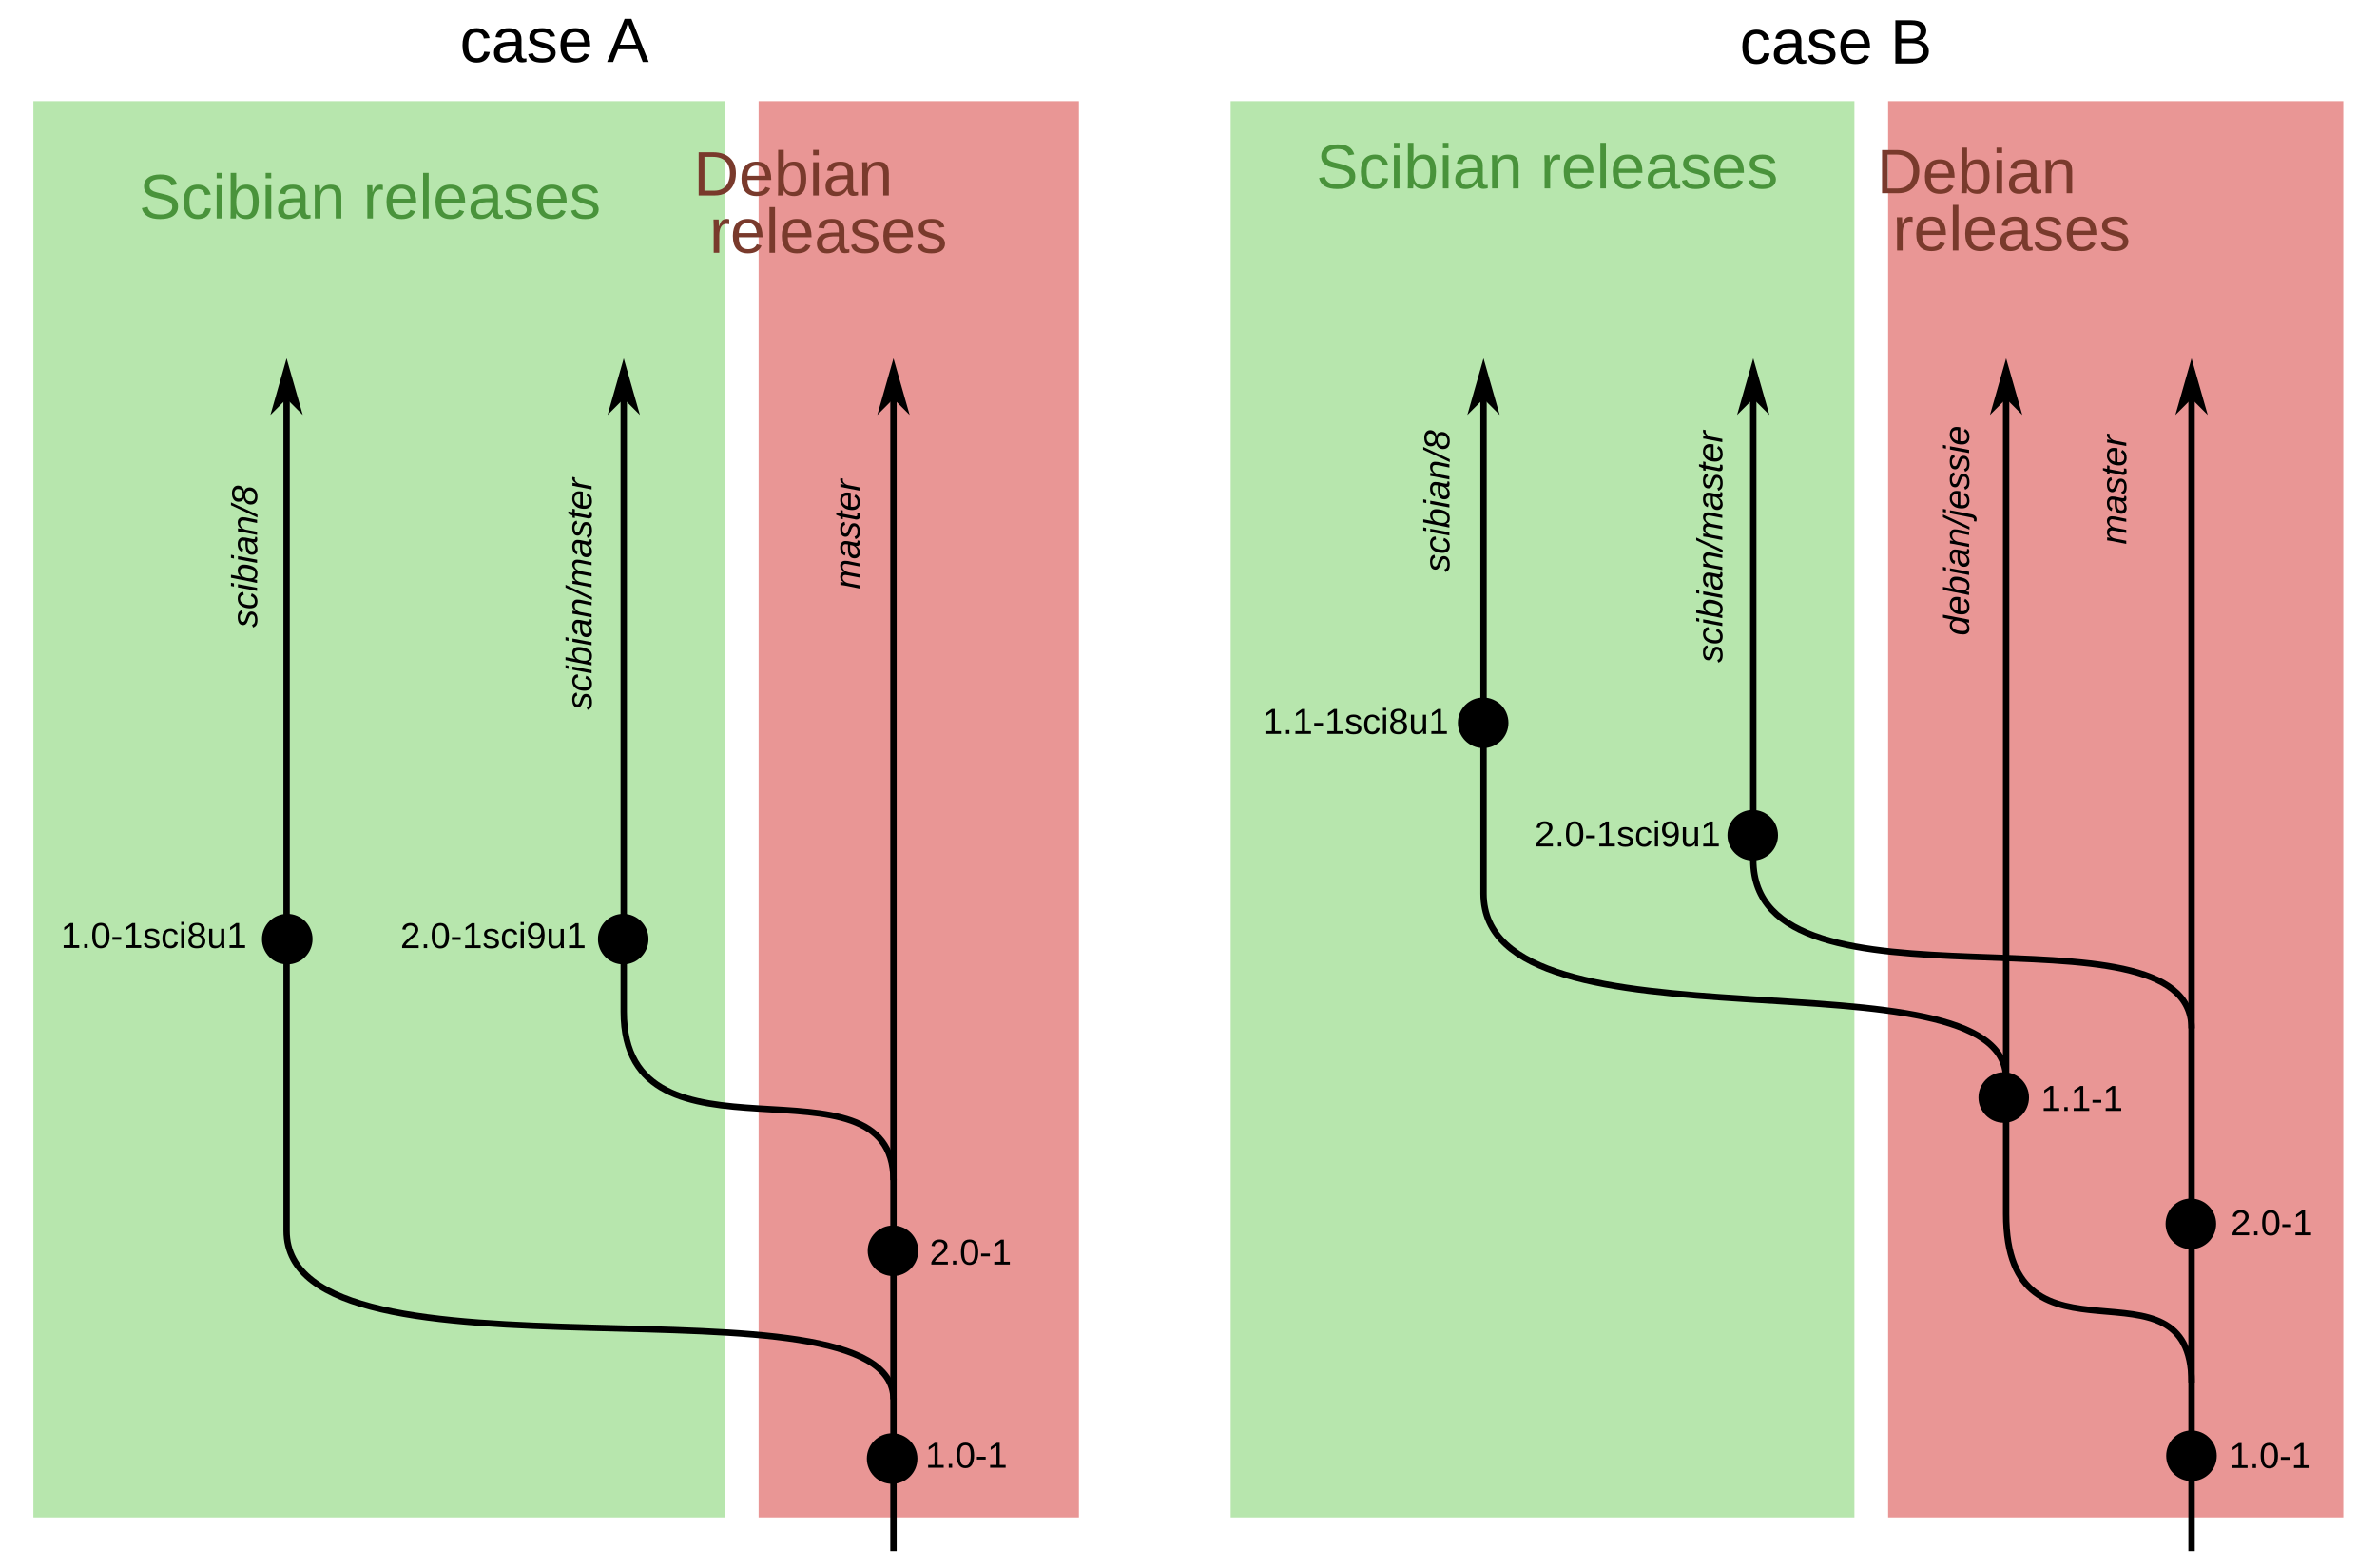
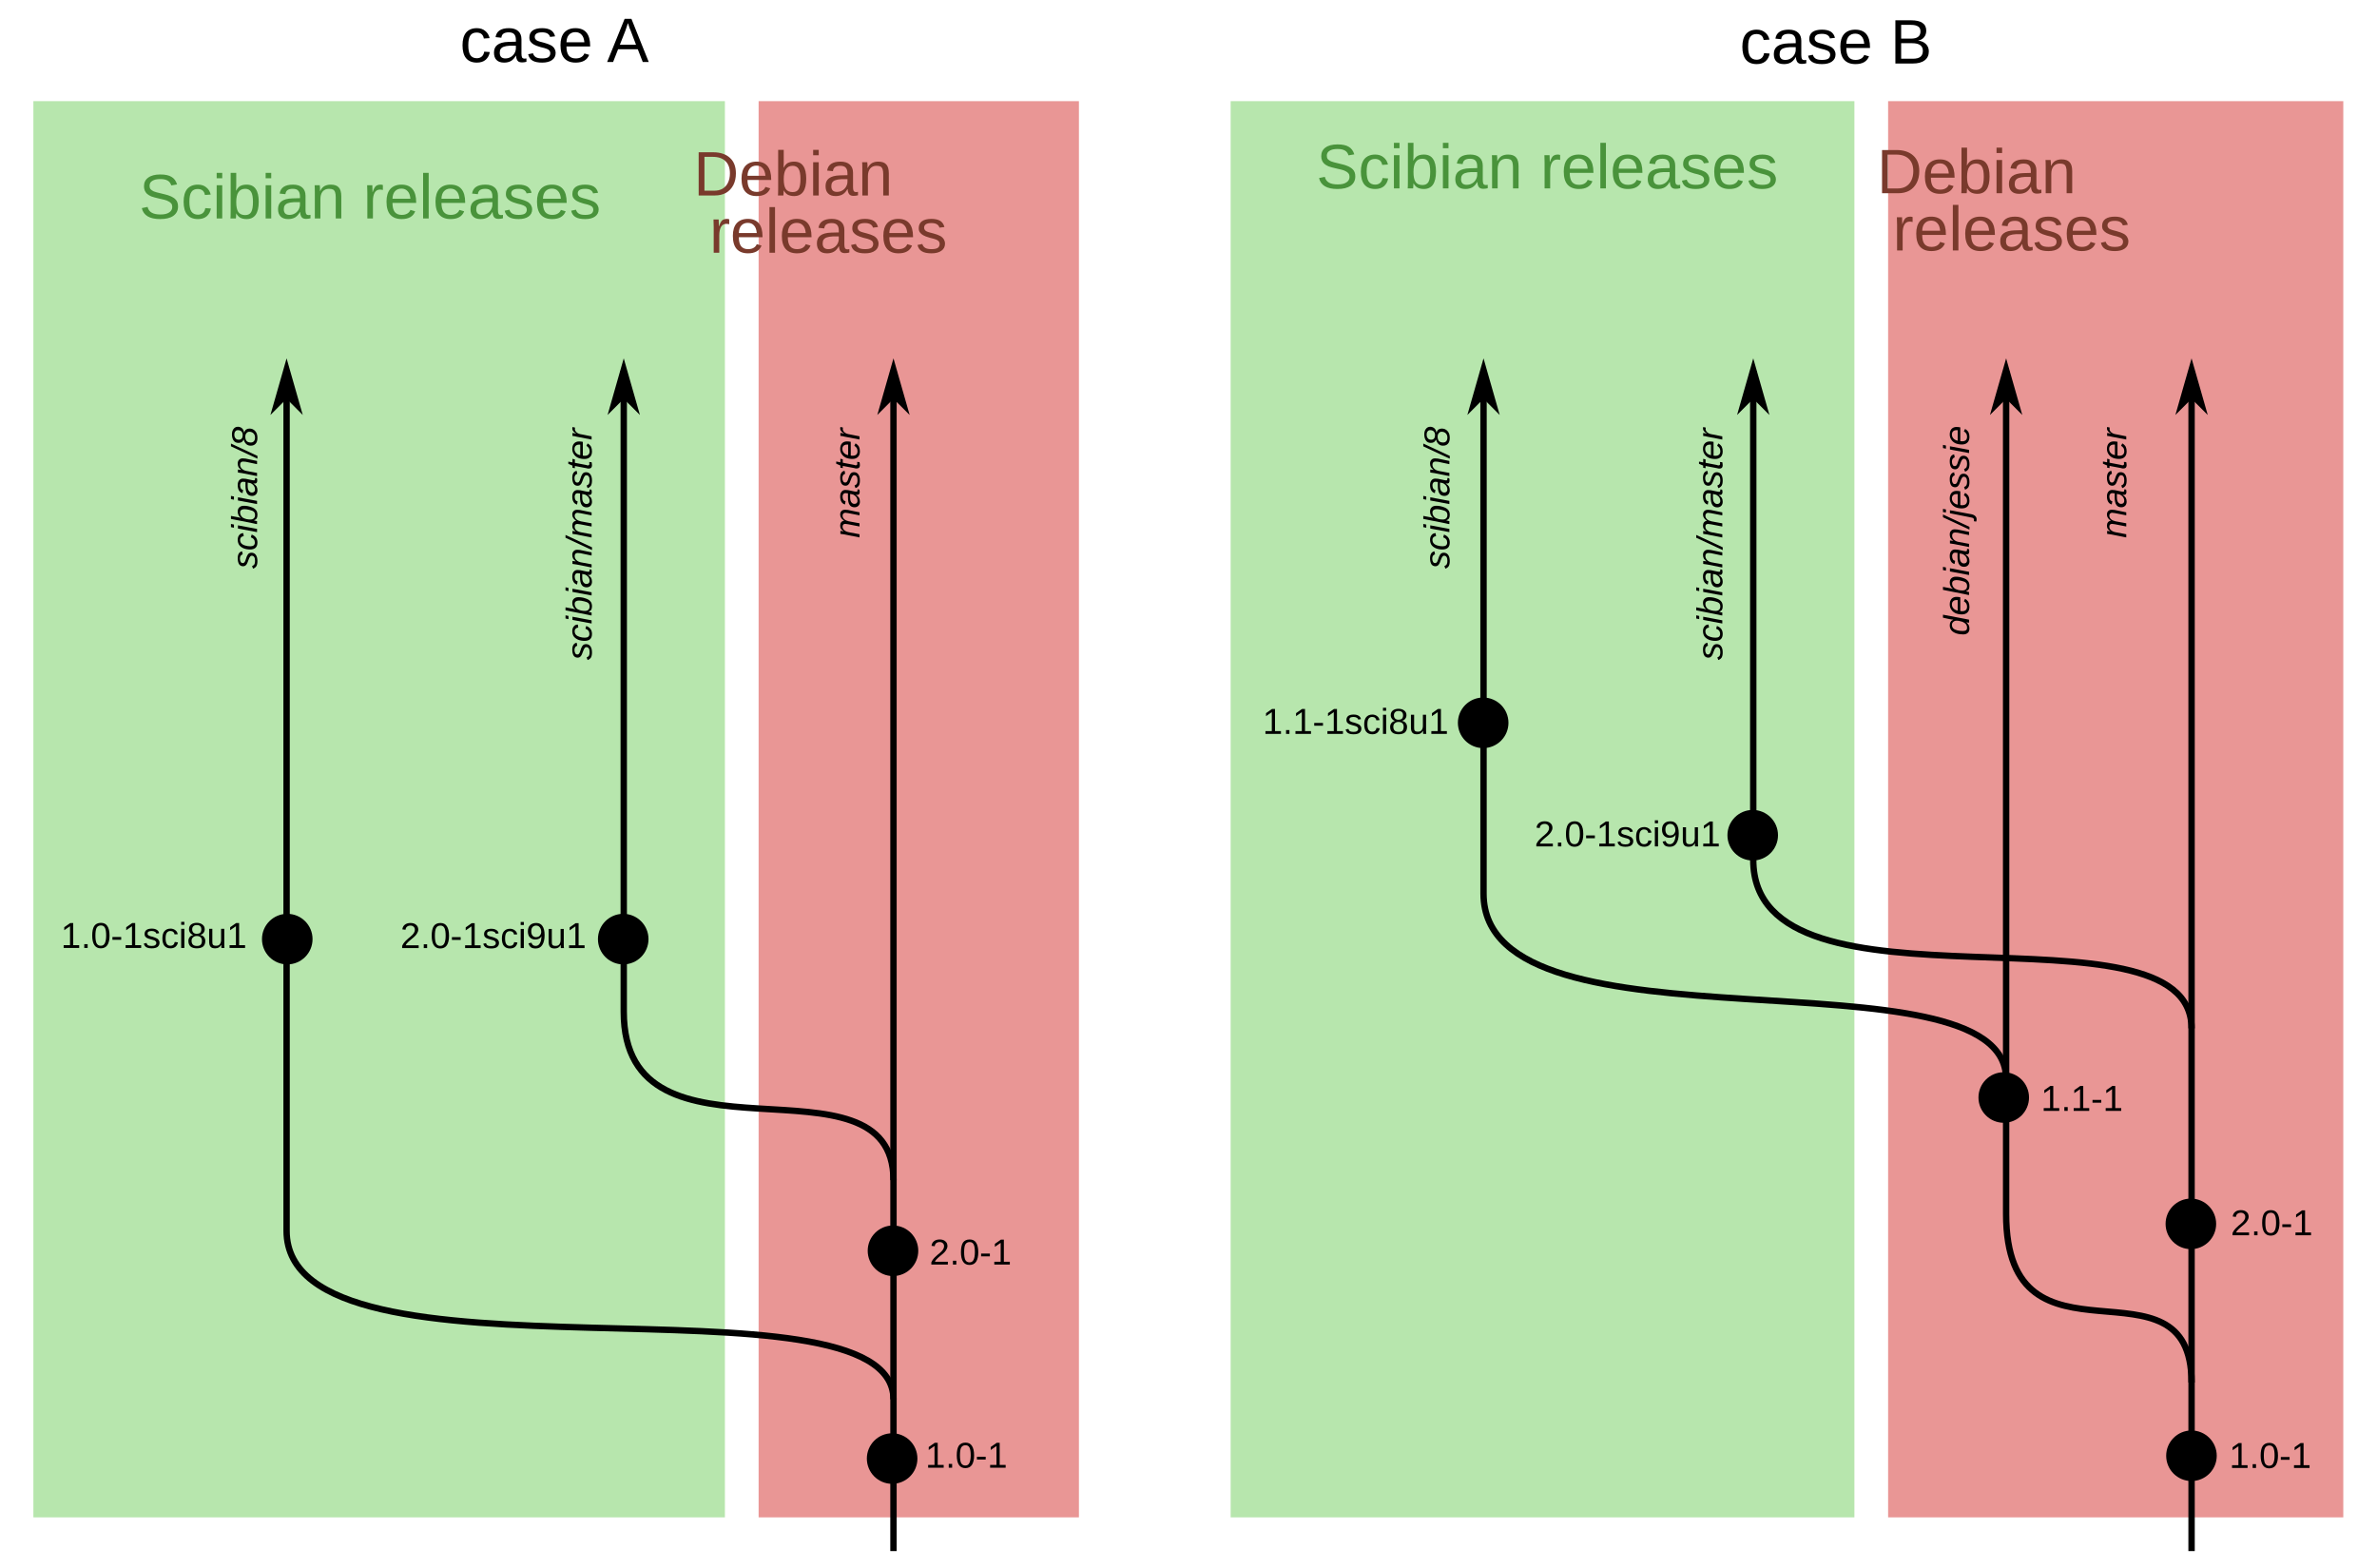
- <svg xmlns="http://www.w3.org/2000/svg" width="186.531mm" height="123.031mm" viewBox="0 0 186.531 123.031" version="1.1" id="svg8">
+ <svg xmlns="http://www.w3.org/2000/svg" width="528.75pt" height="348.75pt" viewBox="0 0 186.531 123.031" version="1.1" id="svg8">
  <defs id="defs2">
    <marker style="overflow:visible" id="marker9024" refX="0" refY="0" orient="auto">
      <path transform="matrix(-0.4,0,0,-0.4,-4,0)" style="fill:#000000;fill-opacity:1;fill-rule:evenodd;stroke:#000000;stroke-width:1pt;stroke-opacity:1" d="M 0,0 5,-5 -12.5,0 5,5 Z" id="path9022" />
    </marker>
    <marker style="overflow:visible" id="marker8150" refX="0" refY="0" orient="auto">
      <path transform="matrix(-0.4,0,0,-0.4,-4,0)" style="fill:#000000;fill-opacity:1;fill-rule:evenodd;stroke:#000000;stroke-width:1pt;stroke-opacity:1" d="M 0,0 5,-5 -12.5,0 5,5 Z" id="path8148" />
    </marker>
    <marker orient="auto" refY="0" refX="0" id="marker8102" style="overflow:visible">
      <path id="path8100" d="M 0,0 5,-5 -12.5,0 5,5 Z" style="fill:#000000;fill-opacity:1;fill-rule:evenodd;stroke:#000000;stroke-width:1pt;stroke-opacity:1" transform="matrix(-0.4,0,0,-0.4,-4,0)" />
    </marker>
    <marker style="overflow:visible" id="marker7714" refX="0" refY="0" orient="auto">
      <path transform="matrix(-0.4,0,0,-0.4,-4,0)" style="fill:#000000;fill-opacity:1;fill-rule:evenodd;stroke:#000000;stroke-width:1pt;stroke-opacity:1" d="M 0,0 5,-5 -12.5,0 5,5 Z" id="path7712" />
    </marker>
    <marker orient="auto" refY="0" refX="0" id="marker5979" style="overflow:visible">
      <path id="path5977" d="M 0,0 5,-5 -12.5,0 5,5 Z" style="fill:#000000;fill-opacity:1;fill-rule:evenodd;stroke:#000000;stroke-width:1pt;stroke-opacity:1" transform="matrix(-0.4,0,0,-0.4,-4,0)" />
    </marker>
    <marker style="overflow:visible" id="marker4791" refX="0" refY="0" orient="auto">
      <path transform="matrix(-0.4,0,0,-0.4,-4,0)" style="fill:#000000;fill-opacity:1;fill-rule:evenodd;stroke:#000000;stroke-width:1pt;stroke-opacity:1" d="M 0,0 5,-5 -12.5,0 5,5 Z" id="path4789" />
    </marker>
    <marker orient="auto" refY="0" refX="0" id="Arrow1Mend" style="overflow:visible">
      <path id="path4498" d="M 0,0 5,-5 -12.5,0 5,5 Z" style="fill:#000000;fill-opacity:1;fill-rule:evenodd;stroke:#000000;stroke-width:1pt;stroke-opacity:1" transform="matrix(-0.4,0,0,-0.4,-4,0)" />
    </marker>
  </defs>
  <g id="layer1" transform="translate(-6.614584,1.979167)">
    <rect y="5.958" x="66.146" height="111.125" width="25.135" id="rect6402" style="opacity:1;fill:#e99695;fill-opacity:1;fill-rule:nonzero;stroke:none;stroke-width:1;stroke-linejoin:round;stroke-miterlimit:4;stroke-dasharray:none;stroke-dashoffset:0;stroke-opacity:1" />
    <rect style="opacity:1;fill:#b7e6ad;fill-opacity:1;fill-rule:nonzero;stroke:none;stroke-width:1;stroke-linejoin:round;stroke-miterlimit:4;stroke-dasharray:none;stroke-dashoffset:0;stroke-opacity:1" id="rect6400" width="54.266" height="111.125" x="9.234" y="5.958" />
    <path style="fill:none;fill-rule:evenodd;stroke:#000000;stroke-width:0.5;stroke-linecap:butt;stroke-linejoin:miter;stroke-miterlimit:4;stroke-dasharray:none;stroke-opacity:1;marker-end:url(#Arrow1Mend)" d="M 76.729,119.729 V 27.125" id="path4487" />
-     <text xml:space="preserve" style="font-style:normal;font-weight:normal;font-size:10.583px;line-height:125%;font-family:Sans;letter-spacing:0px;word-spacing:0px;fill:#000000;fill-opacity:1;stroke:none;stroke-width:0.265px;stroke-linecap:butt;stroke-linejoin:miter;stroke-opacity:1" x="-44.246" y="74.062" id="text4779" transform="rotate(-90)">
-       <tspan id="tspan4777" x="-44.246" y="74.062" style="font-style:italic;font-variant:normal;font-weight:normal;font-stretch:normal;font-size:2.822px;font-family:'Liberation Sans';-inkscape-font-specification:'Liberation Sans Italic';stroke-width:0.265px">master</tspan>
+     <text xml:space="preserve" style="font-style:normal;font-weight:normal;font-size:10.583px;line-height:125%;font-family:Sans;letter-spacing:0px;word-spacing:0px;fill:#000000;fill-opacity:1;stroke:none;stroke-width:0.265px;stroke-linecap:butt;stroke-linejoin:miter;stroke-opacity:1" x="-40.239" y="74.062" id="text4779" transform="rotate(-90)">
+       <tspan id="tspan4777" x="-40.239" y="74.062" style="font-style:italic;font-variant:normal;font-weight:normal;font-stretch:normal;font-size:2.822px;font-family:'Liberation Sans';-inkscape-font-specification:'Liberation Sans Italic';stroke-width:0.265px">master</tspan>
    </text>
    <path id="path4787" d="m 76.729,90.625 c 0,-10.583 -21.167,0 -21.167,-13.229 V 27.125" style="fill:none;fill-rule:evenodd;stroke:#000000;stroke-width:0.5;stroke-linecap:butt;stroke-linejoin:miter;stroke-miterlimit:4;stroke-dasharray:none;stroke-opacity:1;marker-end:url(#marker4791)" />
-     <text id="text5941" y="53.04" x="-53.722" style="font-style:normal;font-weight:normal;font-size:10.583px;line-height:125%;font-family:Sans;letter-spacing:0px;word-spacing:0px;fill:#000000;fill-opacity:1;stroke:none;stroke-width:0.265px;stroke-linecap:butt;stroke-linejoin:miter;stroke-opacity:1" xml:space="preserve" transform="rotate(-90)">
-       <tspan style="font-style:italic;font-variant:normal;font-weight:normal;font-stretch:normal;font-size:2.822px;font-family:'Liberation Sans';-inkscape-font-specification:'Liberation Sans Italic';stroke-width:0.265px" y="53.04" x="-53.722" id="tspan5939">scibian/master</tspan>
+     <text id="text5941" y="53.04" x="-49.814" style="font-style:normal;font-weight:normal;font-size:10.583px;line-height:125%;font-family:Sans;letter-spacing:0px;word-spacing:0px;fill:#000000;fill-opacity:1;stroke:none;stroke-width:0.265px;stroke-linecap:butt;stroke-linejoin:miter;stroke-opacity:1" xml:space="preserve" transform="rotate(-90)">
+       <tspan style="font-style:italic;font-variant:normal;font-weight:normal;font-stretch:normal;font-size:2.822px;font-family:'Liberation Sans';-inkscape-font-specification:'Liberation Sans Italic';stroke-width:0.265px" y="53.04" x="-49.814" id="tspan5939">scibian/master</tspan>
    </text>
    <text xml:space="preserve" style="font-style:normal;font-weight:normal;font-size:10.583px;line-height:125%;font-family:Sans;letter-spacing:0px;word-spacing:0px;fill:#000000;fill-opacity:1;stroke:none;stroke-width:0.265px;stroke-linecap:butt;stroke-linejoin:miter;stroke-opacity:1" x="38.033" y="72.413" id="text5953">
      <tspan id="tspan5951" x="38.033" y="72.413" style="font-style:normal;font-variant:normal;font-weight:normal;font-stretch:normal;font-size:2.822px;font-family:'Liberation Sans';-inkscape-font-specification:'Liberation Sans';stroke-width:0.265px">2.0-1sci9u1</tspan>
    </text>
    <text id="text5957" y="97.246" x="79.558" style="font-style:normal;font-weight:normal;font-size:10.583px;line-height:125%;font-family:Sans;letter-spacing:0px;word-spacing:0px;fill:#000000;fill-opacity:1;stroke:none;stroke-width:0.265px;stroke-linecap:butt;stroke-linejoin:miter;stroke-opacity:1" xml:space="preserve">
      <tspan style="font-style:normal;font-variant:normal;font-weight:normal;font-stretch:normal;font-size:2.822px;font-family:'Liberation Sans';-inkscape-font-specification:'Liberation Sans';stroke-width:0.265px" y="97.246" x="79.558" id="tspan5955">2.0-1</tspan>
    </text>
    <text xml:space="preserve" style="font-style:normal;font-weight:normal;font-size:10.583px;line-height:125%;font-family:Sans;letter-spacing:0px;word-spacing:0px;fill:#000000;fill-opacity:1;stroke:none;stroke-width:0.265px;stroke-linecap:butt;stroke-linejoin:miter;stroke-opacity:1" x="79.232" y="113.188" id="text5961">
      <tspan id="tspan5959" x="79.232" y="113.188" style="font-style:normal;font-variant:normal;font-weight:normal;font-stretch:normal;font-size:2.822px;font-family:'Liberation Sans';-inkscape-font-specification:'Liberation Sans';stroke-width:0.265px">1.0-1</tspan>
    </text>
    <circle style="opacity:1;fill:#000000;fill-opacity:1;fill-rule:nonzero;stroke:none;stroke-width:1;stroke-linejoin:round;stroke-miterlimit:4;stroke-dasharray:none;stroke-dashoffset:0;stroke-opacity:1" id="path5963" cx="55.521" cy="71.71" r="1.984" />
    <circle r="1.984" cy="96.165" cx="76.69" id="circle5965" style="opacity:1;fill:#000000;fill-opacity:1;fill-rule:nonzero;stroke:none;stroke-width:1;stroke-linejoin:round;stroke-miterlimit:4;stroke-dasharray:none;stroke-dashoffset:0;stroke-opacity:1" />
    <circle style="opacity:1;fill:#000000;fill-opacity:1;fill-rule:nonzero;stroke:none;stroke-width:1;stroke-linejoin:round;stroke-miterlimit:4;stroke-dasharray:none;stroke-dashoffset:0;stroke-opacity:1" id="circle5967" cx="76.623" cy="112.469" r="1.984" />
    <path style="fill:none;fill-rule:evenodd;stroke:#000000;stroke-width:0.5;stroke-linecap:butt;stroke-linejoin:miter;stroke-miterlimit:4;stroke-dasharray:none;stroke-opacity:1;marker-end:url(#marker5979)" d="m 76.729,107.823 c 0,-10.583 -47.625,0 -47.625,-13.229 V 27.125" id="path5975" />
-     <text xml:space="preserve" style="font-style:normal;font-weight:normal;font-size:10.583px;line-height:125%;font-family:Sans;letter-spacing:0px;word-spacing:0px;fill:#000000;fill-opacity:1;stroke:none;stroke-width:0.265px;stroke-linecap:butt;stroke-linejoin:miter;stroke-opacity:1" x="-47.257" y="26.787" id="text6361" transform="rotate(-90)">
-       <tspan id="tspan6359" x="-47.257" y="26.787" style="font-style:italic;font-variant:normal;font-weight:normal;font-stretch:normal;font-size:2.822px;font-family:'Liberation Sans';-inkscape-font-specification:'Liberation Sans Italic';stroke-width:0.265px">scibian/8</tspan>
+     <text xml:space="preserve" style="font-style:normal;font-weight:normal;font-size:10.583px;line-height:125%;font-family:Sans;letter-spacing:0px;word-spacing:0px;fill:#000000;fill-opacity:1;stroke:none;stroke-width:0.265px;stroke-linecap:butt;stroke-linejoin:miter;stroke-opacity:1" x="-42.642" y="26.787" id="text6361" transform="rotate(-90)">
+       <tspan id="tspan6359" x="-42.642" y="26.787" style="font-style:italic;font-variant:normal;font-weight:normal;font-stretch:normal;font-size:2.822px;font-family:'Liberation Sans';-inkscape-font-specification:'Liberation Sans Italic';stroke-width:0.265px">scibian/8</tspan>
    </text>
    <text id="text6365" y="72.402" x="11.391" style="font-style:normal;font-weight:normal;font-size:10.583px;line-height:125%;font-family:Sans;letter-spacing:0px;word-spacing:0px;fill:#000000;fill-opacity:1;stroke:none;stroke-width:0.265px;stroke-linecap:butt;stroke-linejoin:miter;stroke-opacity:1" xml:space="preserve">
      <tspan style="font-style:normal;font-variant:normal;font-weight:normal;font-stretch:normal;font-size:2.822px;font-family:'Liberation Sans';-inkscape-font-specification:'Liberation Sans';stroke-width:0.265px" y="72.402" x="11.391" id="tspan6363">1.0-1sci8u1</tspan>
    </text>
    <circle r="1.984" cy="71.71" cx="29.157" id="circle6367" style="opacity:1;fill:#000000;fill-opacity:1;fill-rule:nonzero;stroke:none;stroke-width:1;stroke-linejoin:round;stroke-miterlimit:4;stroke-dasharray:none;stroke-dashoffset:0;stroke-opacity:1" />
    <text xml:space="preserve" style="font-style:normal;font-weight:normal;font-size:10.583px;line-height:125%;font-family:Sans;letter-spacing:0px;word-spacing:0px;fill:#49933b;fill-opacity:1;stroke:none;stroke-width:0.265px;stroke-linecap:butt;stroke-linejoin:miter;stroke-opacity:1" x="17.522" y="15.165" id="text6430">
      <tspan id="tspan6428" x="17.522" y="15.165" style="font-style:normal;font-variant:normal;font-weight:normal;font-stretch:normal;font-size:4.939px;font-family:'Liberation Sans';-inkscape-font-specification:'Liberation Sans';fill:#49933b;fill-opacity:1;stroke-width:0.265px">Scibian releases</tspan>
    </text>
    <rect style="opacity:1;fill:#e99695;fill-opacity:1;fill-rule:nonzero;stroke:none;stroke-width:1;stroke-linejoin:round;stroke-miterlimit:4;stroke-dasharray:none;stroke-dashoffset:0;stroke-opacity:1" id="rect7656" width="35.719" height="111.125" x="154.781" y="5.958" />
    <rect y="5.958" x="103.188" height="111.125" width="48.948" id="rect7658" style="opacity:1;fill:#b7e6ad;fill-opacity:1;fill-rule:nonzero;stroke:none;stroke-width:1;stroke-linejoin:round;stroke-miterlimit:4;stroke-dasharray:none;stroke-dashoffset:0;stroke-opacity:1" />
    <path id="path7660" d="M 178.594,119.729 V 27.125" style="fill:none;fill-rule:evenodd;stroke:#000000;stroke-width:0.5;stroke-linecap:butt;stroke-linejoin:miter;stroke-miterlimit:4;stroke-dasharray:none;stroke-opacity:1;marker-end:url(#marker7714)" />
-     <text transform="rotate(-90)" id="text7664" y="173.47" x="-40.749" style="font-style:normal;font-weight:normal;font-size:10.583px;line-height:125%;font-family:Sans;letter-spacing:0px;word-spacing:0px;fill:#000000;fill-opacity:1;stroke:none;stroke-width:0.265px;stroke-linecap:butt;stroke-linejoin:miter;stroke-opacity:1" xml:space="preserve">
-       <tspan style="font-style:italic;font-variant:normal;font-weight:normal;font-stretch:normal;font-size:2.822px;font-family:'Liberation Sans';-inkscape-font-specification:'Liberation Sans Italic';stroke-width:0.265px" y="173.47" x="-40.749" id="tspan7662">master</tspan>
+     <text transform="rotate(-90)" id="text7664" y="173.47" x="-40.239" style="font-style:normal;font-weight:normal;font-size:10.583px;line-height:125%;font-family:Sans;letter-spacing:0px;word-spacing:0px;fill:#000000;fill-opacity:1;stroke:none;stroke-width:0.265px;stroke-linecap:butt;stroke-linejoin:miter;stroke-opacity:1" xml:space="preserve">
+       <tspan style="font-style:italic;font-variant:normal;font-weight:normal;font-stretch:normal;font-size:2.822px;font-family:'Liberation Sans';-inkscape-font-specification:'Liberation Sans Italic';stroke-width:0.265px" y="173.47" x="-40.239" id="tspan7662">master</tspan>
    </text>
    <path style="fill:none;fill-rule:evenodd;stroke:#000000;stroke-width:0.5;stroke-linecap:butt;stroke-linejoin:miter;stroke-miterlimit:4;stroke-dasharray:none;stroke-opacity:1;marker-end:url(#marker8102)" d="m 178.594,78.719 c 0,-10.583 -34.396,0 -34.396,-13.229 V 27.125" id="path7666" />
-     <text transform="rotate(-90)" xml:space="preserve" style="font-style:normal;font-weight:normal;font-size:10.583px;line-height:125%;font-family:Sans;letter-spacing:0px;word-spacing:0px;fill:#000000;fill-opacity:1;stroke:none;stroke-width:0.265px;stroke-linecap:butt;stroke-linejoin:miter;stroke-opacity:1" x="-50.015" y="141.77" id="text7670">
-       <tspan id="tspan7668" x="-50.015" y="141.77" style="font-style:italic;font-variant:normal;font-weight:normal;font-stretch:normal;font-size:2.822px;font-family:'Liberation Sans';-inkscape-font-specification:'Liberation Sans Italic';stroke-width:0.265px">scibian/master</tspan>
+     <text transform="rotate(-90)" xml:space="preserve" style="font-style:normal;font-weight:normal;font-size:10.583px;line-height:125%;font-family:Sans;letter-spacing:0px;word-spacing:0px;fill:#000000;fill-opacity:1;stroke:none;stroke-width:0.265px;stroke-linecap:butt;stroke-linejoin:miter;stroke-opacity:1" x="-49.814" y="141.77" id="text7670">
+       <tspan id="tspan7668" x="-49.814" y="141.77" style="font-style:italic;font-variant:normal;font-weight:normal;font-stretch:normal;font-size:2.822px;font-family:'Liberation Sans';-inkscape-font-specification:'Liberation Sans Italic';stroke-width:0.265px">scibian/master</tspan>
    </text>
    <text id="text7674" y="64.434" x="127.035" style="font-style:normal;font-weight:normal;font-size:10.583px;line-height:125%;font-family:Sans;letter-spacing:0px;word-spacing:0px;fill:#000000;fill-opacity:1;stroke:none;stroke-width:0.265px;stroke-linecap:butt;stroke-linejoin:miter;stroke-opacity:1" xml:space="preserve">
      <tspan style="font-style:normal;font-variant:normal;font-weight:normal;font-stretch:normal;font-size:2.822px;font-family:'Liberation Sans';-inkscape-font-specification:'Liberation Sans';stroke-width:0.265px" y="64.434" x="127.035" id="tspan7672">2.0-1sci9u1</tspan>
    </text>
    <text xml:space="preserve" style="font-style:normal;font-weight:normal;font-size:10.583px;line-height:125%;font-family:Sans;letter-spacing:0px;word-spacing:0px;fill:#000000;fill-opacity:1;stroke:none;stroke-width:0.265px;stroke-linecap:butt;stroke-linejoin:miter;stroke-opacity:1" x="181.668" y="94.946" id="text7678">
      <tspan id="tspan7676" x="181.668" y="94.946" style="font-style:normal;font-variant:normal;font-weight:normal;font-stretch:normal;font-size:2.822px;font-family:'Liberation Sans';-inkscape-font-specification:'Liberation Sans';stroke-width:0.265px">2.0-1</tspan>
    </text>
    <text id="text7682" y="113.207" x="181.552" style="font-style:normal;font-weight:normal;font-size:10.583px;line-height:125%;font-family:Sans;letter-spacing:0px;word-spacing:0px;fill:#000000;fill-opacity:1;stroke:none;stroke-width:0.265px;stroke-linecap:butt;stroke-linejoin:miter;stroke-opacity:1" xml:space="preserve">
      <tspan style="font-style:normal;font-variant:normal;font-weight:normal;font-stretch:normal;font-size:2.822px;font-family:'Liberation Sans';-inkscape-font-specification:'Liberation Sans';stroke-width:0.265px" y="113.207" x="181.552" id="tspan7680">1.0-1</tspan>
    </text>
    <circle r="1.984" cy="63.558" cx="144.156" id="circle7684" style="opacity:1;fill:#000000;fill-opacity:1;fill-rule:nonzero;stroke:none;stroke-width:1;stroke-linejoin:round;stroke-miterlimit:4;stroke-dasharray:none;stroke-dashoffset:0;stroke-opacity:1" />
    <circle style="opacity:1;fill:#000000;fill-opacity:1;fill-rule:nonzero;stroke:none;stroke-width:1;stroke-linejoin:round;stroke-miterlimit:4;stroke-dasharray:none;stroke-dashoffset:0;stroke-opacity:1" id="circle7686" cx="178.539" cy="94.053" r="1.984" />
    <circle r="1.984" cy="112.249" cx="178.586" id="circle7688" style="opacity:1;fill:#000000;fill-opacity:1;fill-rule:nonzero;stroke:none;stroke-width:1;stroke-linejoin:round;stroke-miterlimit:4;stroke-dasharray:none;stroke-dashoffset:0;stroke-opacity:1" />
    <path id="path7690" d="m 164.042,82.688 c 0,-10.583 -41.01,-1.323 -41.01,-14.552 V 27.125" style="fill:none;fill-rule:evenodd;stroke:#000000;stroke-width:0.5;stroke-linecap:butt;stroke-linejoin:miter;stroke-miterlimit:4;stroke-dasharray:none;stroke-opacity:1;marker-end:url(#marker9024)" />
-     <text transform="rotate(-90)" id="text7694" y="120.35" x="-42.907" style="font-style:normal;font-weight:normal;font-size:10.583px;line-height:125%;font-family:Sans;letter-spacing:0px;word-spacing:0px;fill:#000000;fill-opacity:1;stroke:none;stroke-width:0.265px;stroke-linecap:butt;stroke-linejoin:miter;stroke-opacity:1" xml:space="preserve">
-       <tspan style="font-style:italic;font-variant:normal;font-weight:normal;font-stretch:normal;font-size:2.822px;font-family:'Liberation Sans';-inkscape-font-specification:'Liberation Sans Italic';stroke-width:0.265px" y="120.35" x="-42.907" id="tspan7692">scibian/8</tspan>
+     <text transform="rotate(-90)" id="text7694" y="120.35" x="-42.642" style="font-style:normal;font-weight:normal;font-size:10.583px;line-height:125%;font-family:Sans;letter-spacing:0px;word-spacing:0px;fill:#000000;fill-opacity:1;stroke:none;stroke-width:0.265px;stroke-linecap:butt;stroke-linejoin:miter;stroke-opacity:1" xml:space="preserve">
+       <tspan style="font-style:italic;font-variant:normal;font-weight:normal;font-stretch:normal;font-size:2.822px;font-family:'Liberation Sans';-inkscape-font-specification:'Liberation Sans Italic';stroke-width:0.265px" y="120.35" x="-42.642" id="tspan7692">scibian/8</tspan>
    </text>
    <text xml:space="preserve" style="font-style:normal;font-weight:normal;font-size:10.583px;line-height:125%;font-family:Sans;letter-spacing:0px;word-spacing:0px;fill:#000000;fill-opacity:1;stroke:none;stroke-width:0.265px;stroke-linecap:butt;stroke-linejoin:miter;stroke-opacity:1" x="105.701" y="55.607" id="text7698">
      <tspan id="tspan7696" x="105.701" y="55.607" style="font-style:normal;font-variant:normal;font-weight:normal;font-stretch:normal;font-size:2.822px;font-family:'Liberation Sans';-inkscape-font-specification:'Liberation Sans';stroke-width:0.265px">1.1-1sci8u1</tspan>
    </text>
    <circle style="opacity:1;fill:#000000;fill-opacity:1;fill-rule:nonzero;stroke:none;stroke-width:1;stroke-linejoin:round;stroke-miterlimit:4;stroke-dasharray:none;stroke-dashoffset:0;stroke-opacity:1" id="circle7700" cx="123.004" cy="54.738" r="1.984" />
    <text id="text7704" y="12.805" x="109.905" style="font-style:normal;font-weight:normal;font-size:10.583px;line-height:125%;font-family:Sans;letter-spacing:0px;word-spacing:0px;fill:#49933b;fill-opacity:1;stroke:none;stroke-width:0.265px;stroke-linecap:butt;stroke-linejoin:miter;stroke-opacity:1" xml:space="preserve">
      <tspan style="font-style:normal;font-variant:normal;font-weight:normal;font-stretch:normal;font-size:4.939px;font-family:'Liberation Sans';-inkscape-font-specification:'Liberation Sans';fill:#49933b;fill-opacity:1;stroke-width:0.265px" y="12.805" x="109.905" id="tspan7702">Scibian releases</tspan>
    </text>
    <text xml:space="preserve" style="font-style:normal;font-weight:normal;font-size:10.583px;line-height:40%;font-family:Sans;letter-spacing:0px;word-spacing:0px;fill:#49933b;fill-opacity:1;stroke:none;stroke-width:0.265px;stroke-linecap:butt;stroke-linejoin:miter;stroke-opacity:1" x="171.356" y="13.183" id="text7710">
      <tspan x="171.356" y="13.183" style="font-style:normal;font-variant:normal;font-weight:normal;font-stretch:normal;font-size:4.939px;line-height:40%;font-family:'Liberation Sans';-inkscape-font-specification:'Liberation Sans';text-align:center;text-anchor:middle;fill:#793a2c;fill-opacity:1;stroke-width:0.265px" id="tspan4689">Debian</tspan>
      <tspan x="171.356" y="17.675" style="font-style:normal;font-variant:normal;font-weight:normal;font-stretch:normal;font-size:4.939px;line-height:40%;font-family:'Liberation Sans';-inkscape-font-specification:'Liberation Sans';text-align:center;text-anchor:middle;fill:#793a2c;fill-opacity:1;stroke-width:0.265px" id="tspan4693">releases</tspan>
    </text>
    <path id="path8146" d="m 178.594,106.5 c 0,-10.583 -14.552,0 -14.552,-13.229 V 27.125" style="fill:none;fill-rule:evenodd;stroke:#000000;stroke-width:0.5;stroke-linecap:butt;stroke-linejoin:miter;stroke-miterlimit:4;stroke-dasharray:none;stroke-opacity:1;marker-end:url(#marker8150)" />
    <text id="text9232" y="85.188" x="166.775" style="font-style:normal;font-weight:normal;font-size:10.583px;line-height:125%;font-family:Sans;letter-spacing:0px;word-spacing:0px;fill:#000000;fill-opacity:1;stroke:none;stroke-width:0.265px;stroke-linecap:butt;stroke-linejoin:miter;stroke-opacity:1" xml:space="preserve">
      <tspan style="font-style:normal;font-variant:normal;font-weight:normal;font-stretch:normal;font-size:2.822px;font-family:'Liberation Sans';-inkscape-font-specification:'Liberation Sans';stroke-width:0.265px" y="85.188" x="166.775" id="tspan9230">1.1-1</tspan>
    </text>
    <circle r="1.984" cy="84.138" cx="163.855" id="circle9234" style="opacity:1;fill:#000000;fill-opacity:1;fill-rule:nonzero;stroke:none;stroke-width:1;stroke-linejoin:round;stroke-miterlimit:4;stroke-dasharray:none;stroke-dashoffset:0;stroke-opacity:1" />
    <text xml:space="preserve" style="font-style:normal;font-weight:normal;font-size:10.583px;line-height:125%;font-family:Sans;letter-spacing:0px;word-spacing:0px;fill:#000000;fill-opacity:1;stroke:none;stroke-width:0.265px;stroke-linecap:butt;stroke-linejoin:miter;stroke-opacity:1" x="-47.895" y="161.132" id="text9646" transform="rotate(-90)">
      <tspan id="tspan9644" x="-47.895" y="161.132" style="font-style:italic;font-variant:normal;font-weight:normal;font-stretch:normal;font-size:2.822px;font-family:'Liberation Sans';-inkscape-font-specification:'Liberation Sans Italic';stroke-width:0.265px">debian/jessie</tspan>
    </text>
    <text id="text10386" y="2.887" x="42.708" style="font-style:normal;font-weight:normal;font-size:10.583px;line-height:125%;font-family:Sans;letter-spacing:0px;word-spacing:0px;fill:#49933b;fill-opacity:1;stroke:none;stroke-width:0.265px;stroke-linecap:butt;stroke-linejoin:miter;stroke-opacity:1" xml:space="preserve">
      <tspan style="font-style:normal;font-variant:normal;font-weight:normal;font-stretch:normal;font-size:4.939px;font-family:'Liberation Sans';-inkscape-font-specification:'Liberation Sans';fill:#000000;fill-opacity:1;stroke-width:0.265px" y="2.887" x="42.708" id="tspan10384">case A</tspan>
    </text>
    <text xml:space="preserve" style="font-style:normal;font-weight:normal;font-size:10.583px;line-height:125%;font-family:Sans;letter-spacing:0px;word-spacing:0px;fill:#49933b;fill-opacity:1;stroke:none;stroke-width:0.265px;stroke-linecap:butt;stroke-linejoin:miter;stroke-opacity:1" x="143.139" y="3.004" id="text10390">
      <tspan id="tspan10388" x="143.139" y="3.004" style="font-style:normal;font-variant:normal;font-weight:normal;font-stretch:normal;font-size:4.939px;font-family:'Liberation Sans';-inkscape-font-specification:'Liberation Sans';fill:#000000;fill-opacity:1;stroke-width:0.265px">case B</tspan>
    </text>
    <text id="text4699" y="13.359" x="78.494" style="font-style:normal;font-weight:normal;font-size:10.583px;line-height:40%;font-family:Sans;letter-spacing:0px;word-spacing:0px;fill:#49933b;fill-opacity:1;stroke:none;stroke-width:0.265px;stroke-linecap:butt;stroke-linejoin:miter;stroke-opacity:1" xml:space="preserve">
      <tspan id="tspan4695" style="font-style:normal;font-variant:normal;font-weight:normal;font-stretch:normal;font-size:4.939px;line-height:40%;font-family:'Liberation Sans';-inkscape-font-specification:'Liberation Sans';text-align:center;text-anchor:middle;fill:#793a2c;fill-opacity:1;stroke-width:0.265px" y="13.359" x="78.494">Debian</tspan>
      <tspan id="tspan4697" style="font-style:normal;font-variant:normal;font-weight:normal;font-stretch:normal;font-size:4.939px;line-height:40%;font-family:'Liberation Sans';-inkscape-font-specification:'Liberation Sans';text-align:center;text-anchor:middle;fill:#793a2c;fill-opacity:1;stroke-width:0.265px" y="17.851" x="78.494">releases</tspan>
    </text>
  </g>
</svg>
